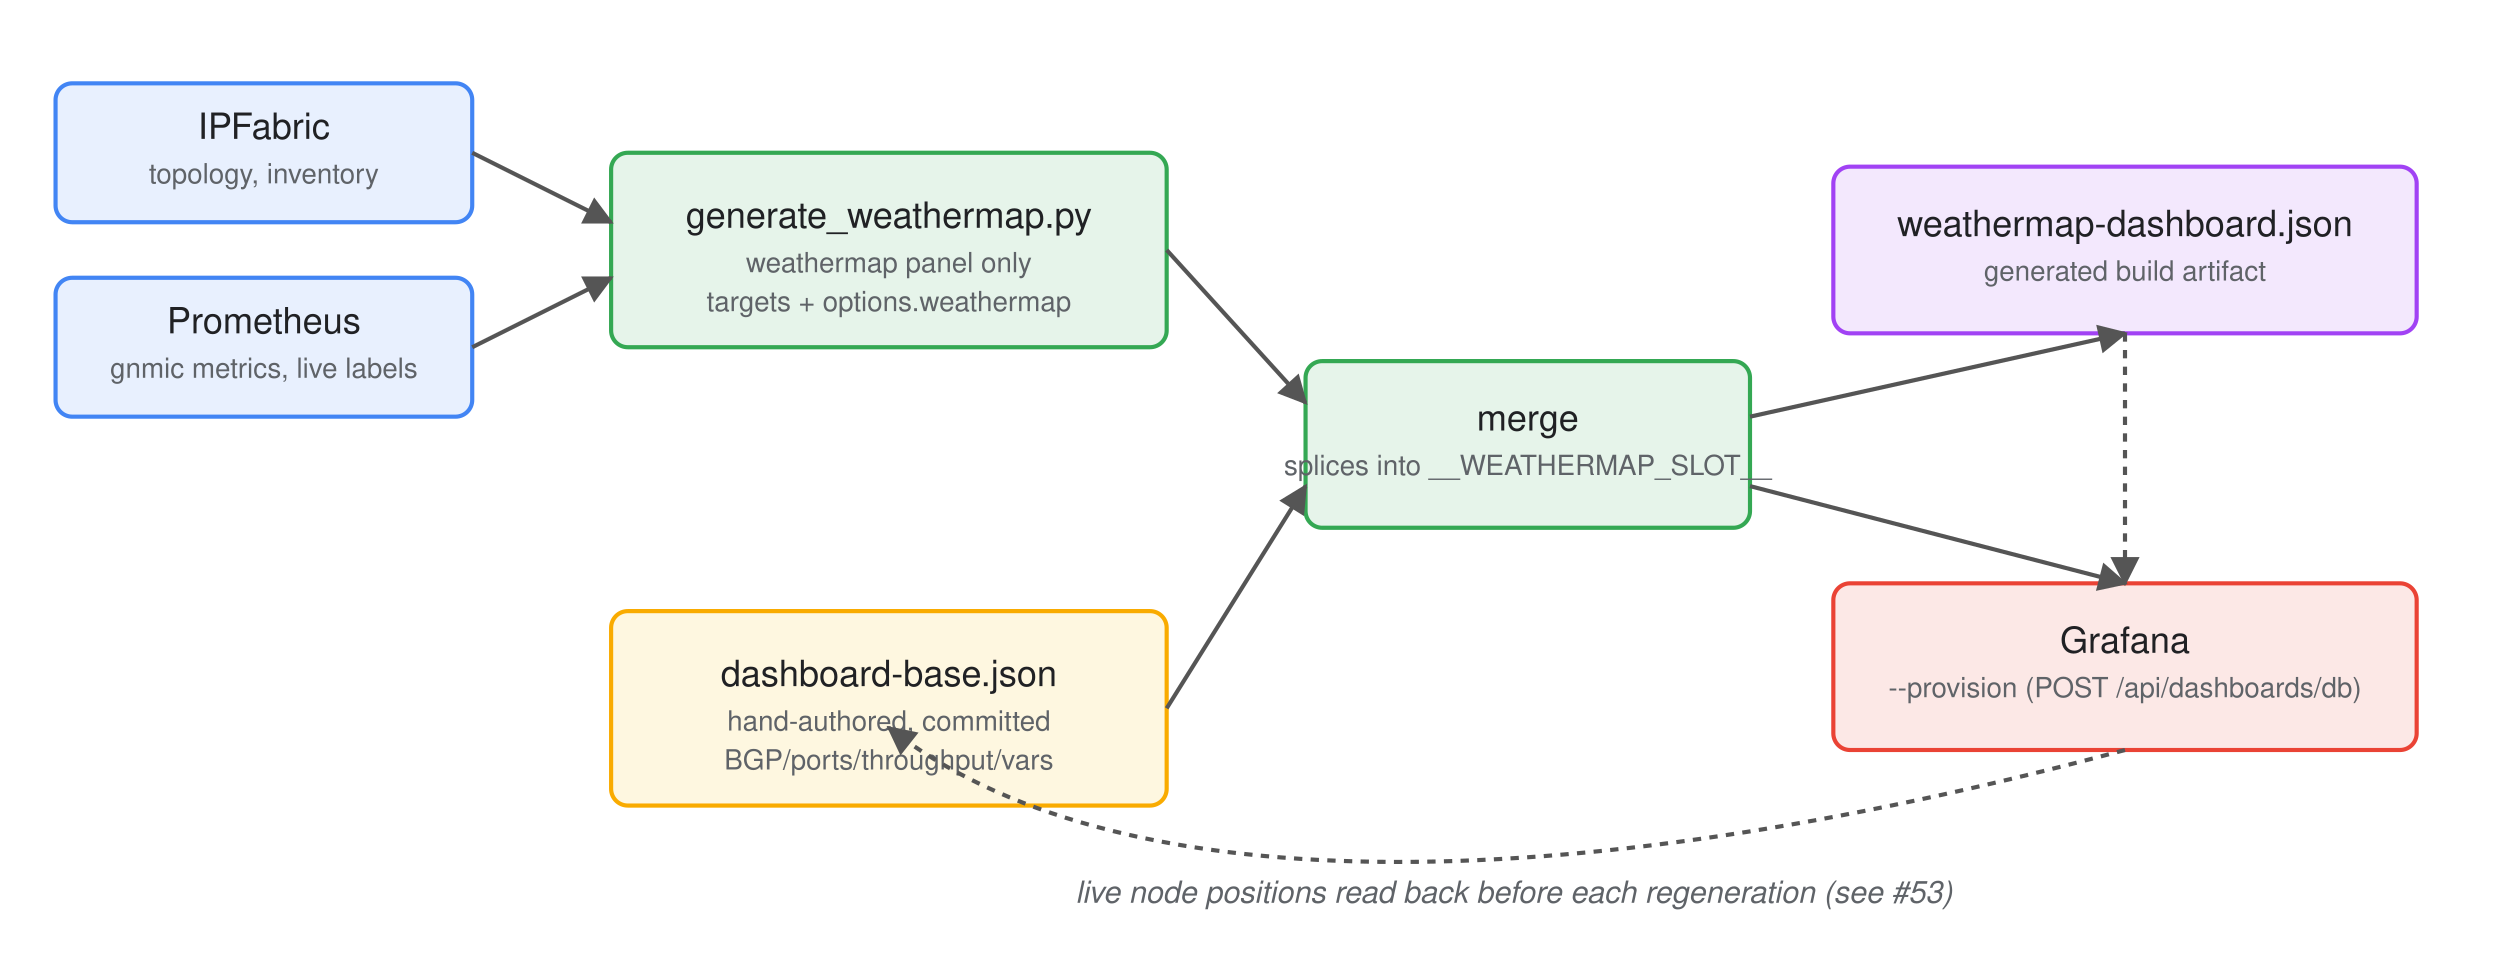
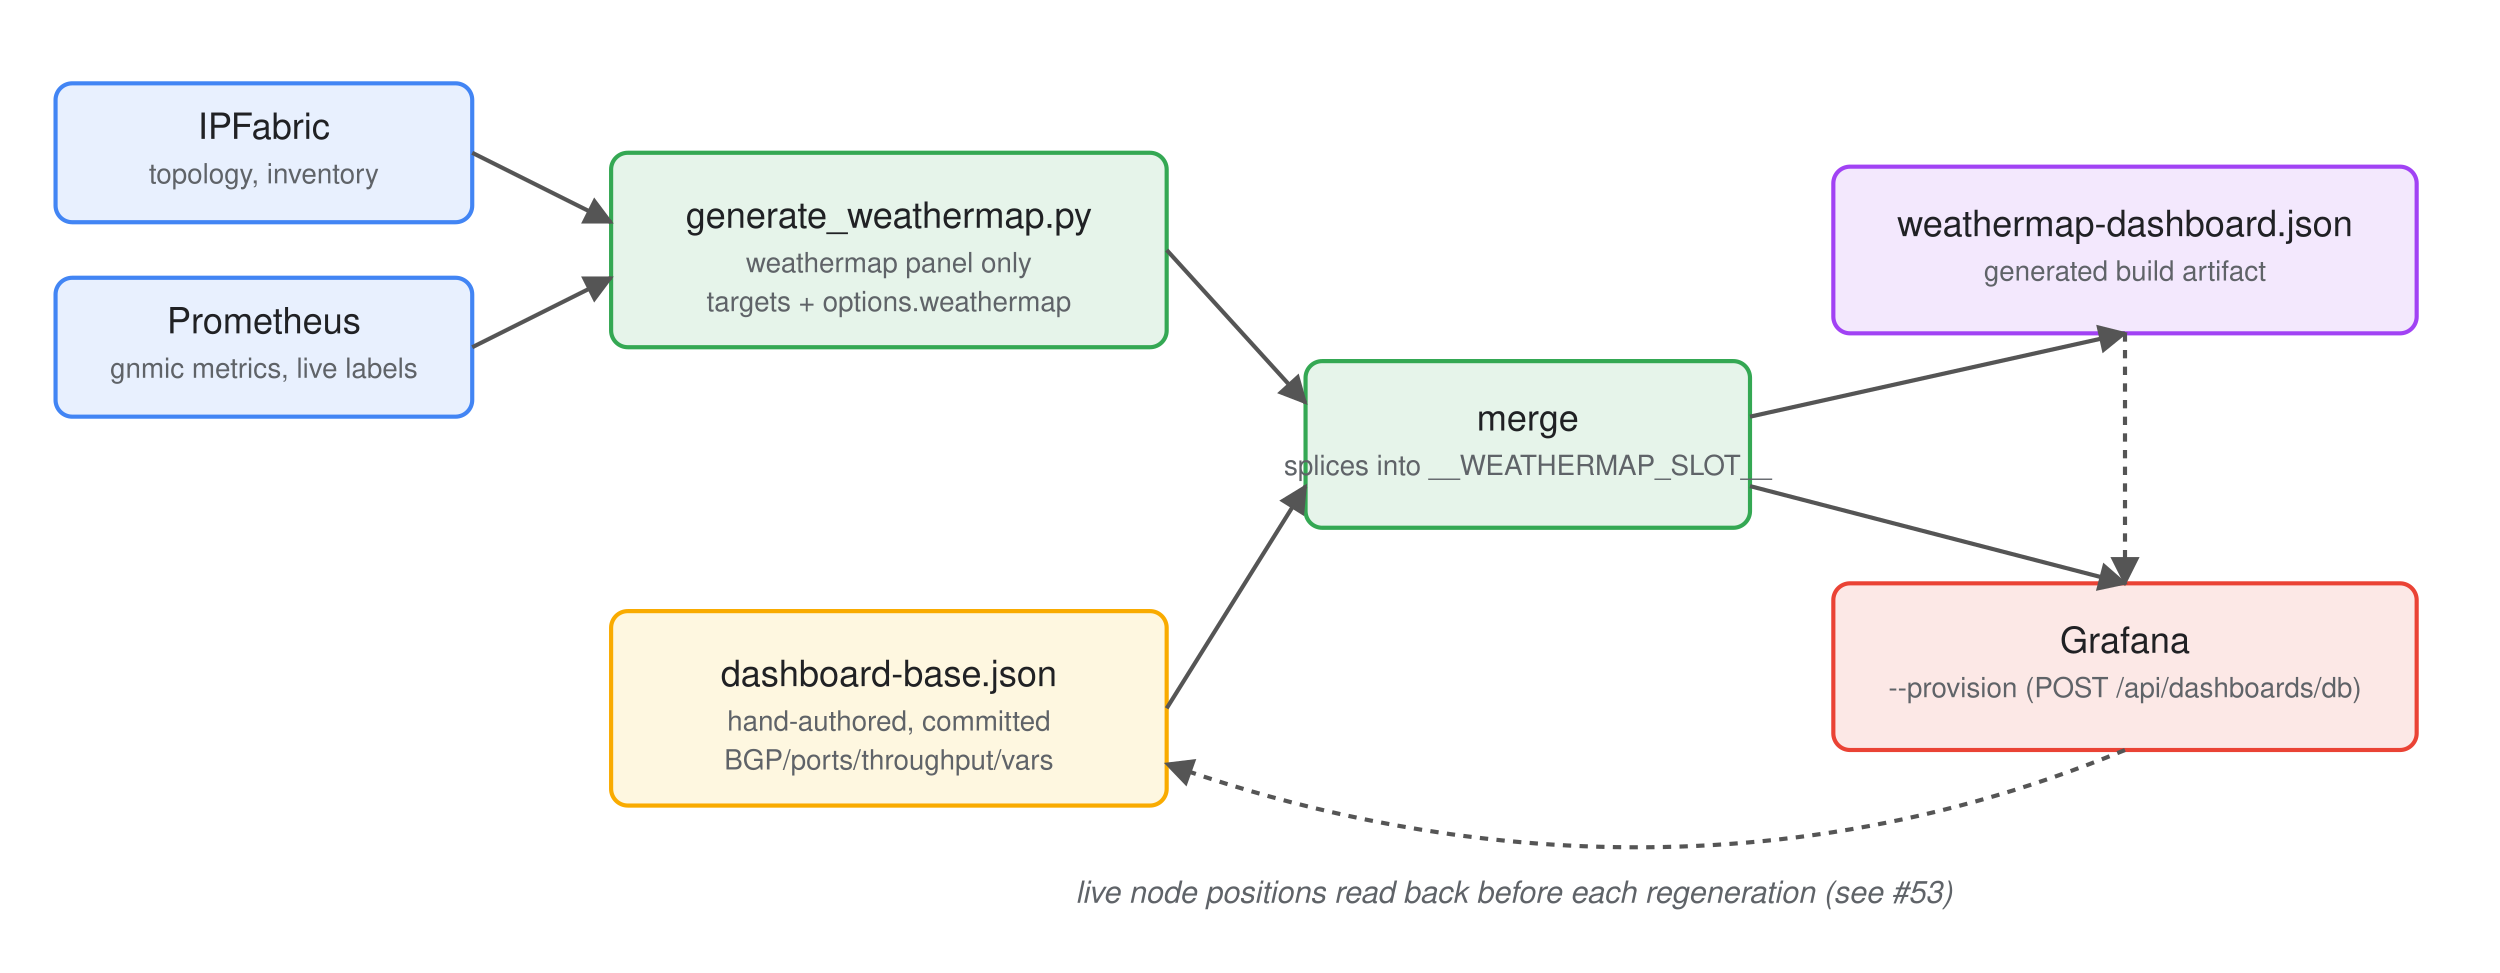
<svg xmlns="http://www.w3.org/2000/svg" viewBox="0 0 900 350" font-family="Helvetica, Arial, sans-serif">
  <defs>
    <marker id="arrow" viewBox="0 0 10 10" refX="9" refY="5" markerWidth="7" markerHeight="7" orient="auto-start-reverse">
      <path d="M 0 0 L 10 5 L 0 10 z" fill="#555" />
    </marker>
  </defs>
  <style>
    .box { stroke-width: 1.5; rx: 6; }
    .input { fill: #e8f0fe; stroke: #4285f4; }
    .manual { fill: #fef7e0; stroke: #f9ab00; }
    .script { fill: #e6f4ea; stroke: #34a853; }
    .output { fill: #f3e8fd; stroke: #a142f4; }
    .grafana { fill: #fce8e6; stroke: #ea4335; }
    .label { font-size: 13px; fill: #202124; }
    .sublabel { font-size: 10px; fill: #5f6368; }
    .arrow { stroke: #555; stroke-width: 1.5; fill: none; marker-end: url(#arrow); }
    .caption { font-size: 11px; fill: #5f6368; font-style: italic; }
  </style>
  <rect class="box input" x="20" y="30" width="150" height="50" />
  <text class="label" x="95" y="50" text-anchor="middle">IPFabric</text>
  <text class="sublabel" x="95" y="66" text-anchor="middle">topology, inventory</text>
  <rect class="box input" x="20" y="100" width="150" height="50" />
  <text class="label" x="95" y="120" text-anchor="middle">Prometheus</text>
  <text class="sublabel" x="95" y="136" text-anchor="middle">gnmic metrics, live labels</text>
  <rect class="box script" x="220" y="55" width="200" height="70" />
  <text class="label" x="320" y="82" text-anchor="middle" font-size="11.5">generate_weathermap.py</text>
  <text class="sublabel" x="320" y="98" text-anchor="middle">weathermap panel only</text>
  <text class="sublabel" x="320" y="112" text-anchor="middle">targets + options.weathermap</text>
  <path class="arrow" d="M170,55 L220,80" />
  <path class="arrow" d="M170,125 L220,100" />
  <rect class="box manual" x="220" y="220" width="200" height="70" />
  <text class="label" x="320" y="247" text-anchor="middle">dashboard-base.json</text>
  <text class="sublabel" x="320" y="263" text-anchor="middle">hand-authored, committed</text>
  <text class="sublabel" x="320" y="277" text-anchor="middle">BGP/ports/throughput/vars</text>
  <rect class="box script" x="470" y="130" width="160" height="60" />
  <text class="label" x="550" y="155" text-anchor="middle">merge</text>
  <text class="sublabel" x="550" y="171" text-anchor="middle" font-size="8.5">splices into __WEATHERMAP_SLOT__</text>
  <path class="arrow" d="M420,90 L470,145" />
  <path class="arrow" d="M420,255 L470,175" />
  <rect class="box output" x="660" y="60" width="210" height="60" />
  <text class="label" x="765" y="85" text-anchor="middle" font-size="11.5">weathermap-dashboard.json</text>
  <text class="sublabel" x="765" y="101" text-anchor="middle">generated build artifact</text>
  <path class="arrow" d="M630,150 L765,120" />
  <rect class="box grafana" x="660" y="210" width="210" height="60" />
  <text class="label" x="765" y="235" text-anchor="middle">Grafana</text>
  <text class="sublabel" x="765" y="251" text-anchor="middle" font-size="9">--provision (POST /api/dashboards/db)</text>
  <path class="arrow" d="M630,175 L765,210" />
  <path class="arrow" d="M765,120 L765,210" stroke-dasharray="3,3" />
-   <path class="arrow" d="M765,270 C 560,325 400,325 320,262" stroke-dasharray="3,3" />
+   <path class="arrow" d="M765,270 C 620,330 490,300 420,275" stroke-dasharray="3,3" />
  <text class="caption" x="545" y="325" text-anchor="middle">live node positions read back before each regeneration (see #53)</text>
</svg>
